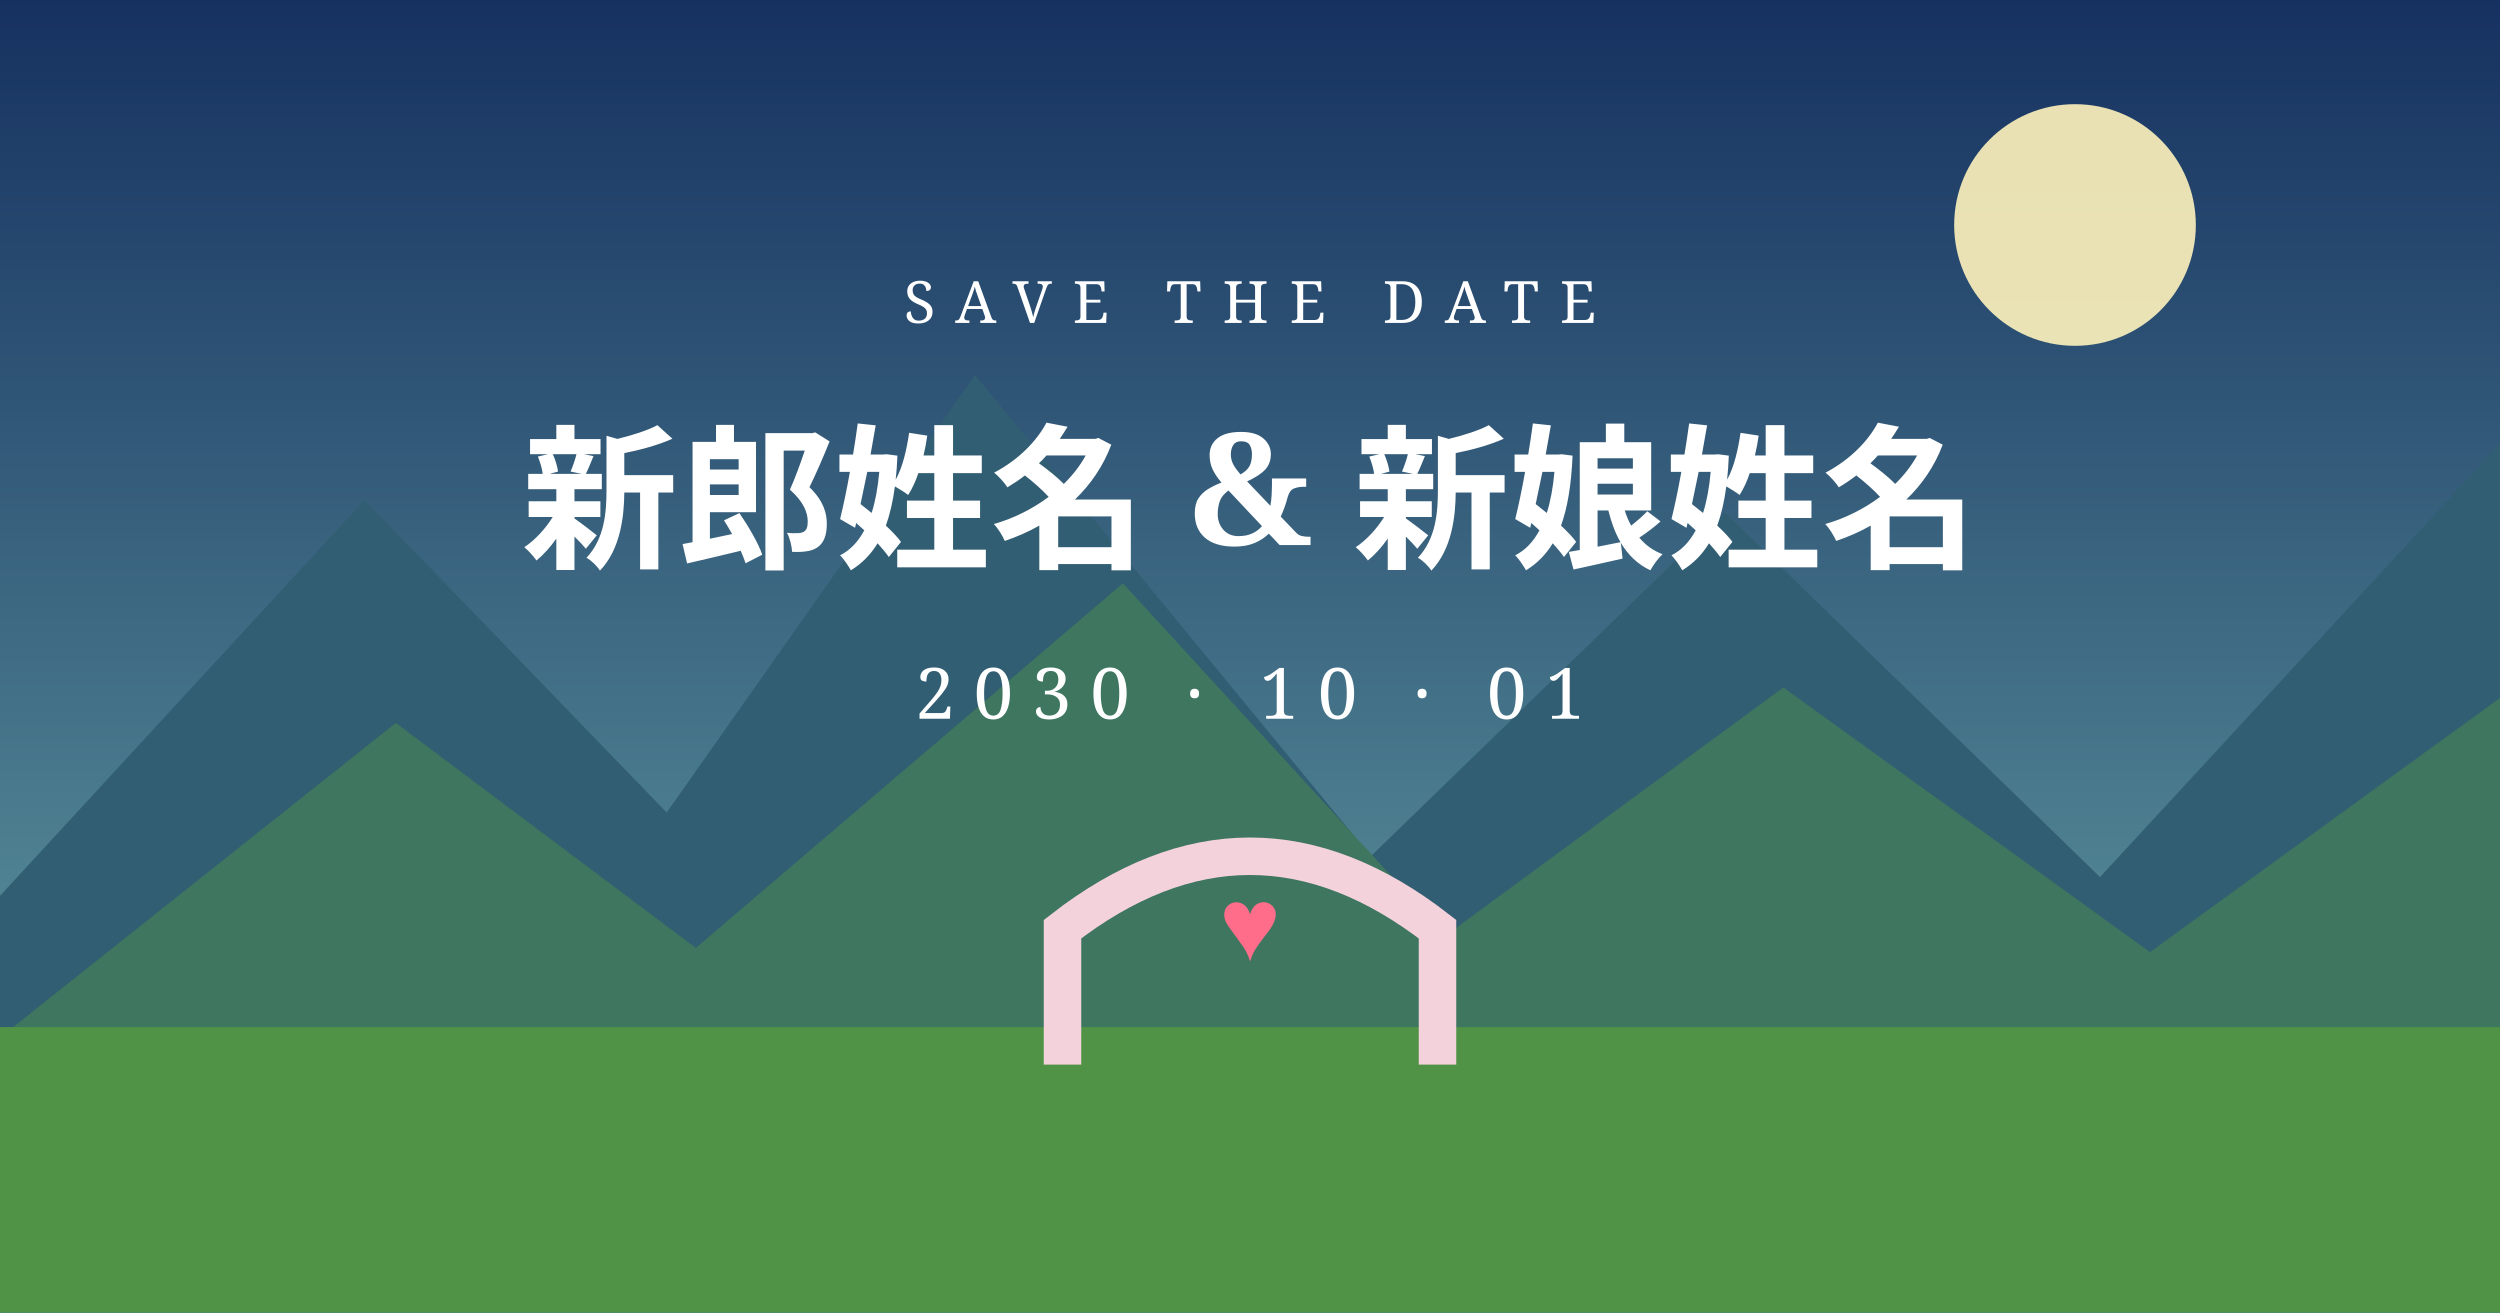
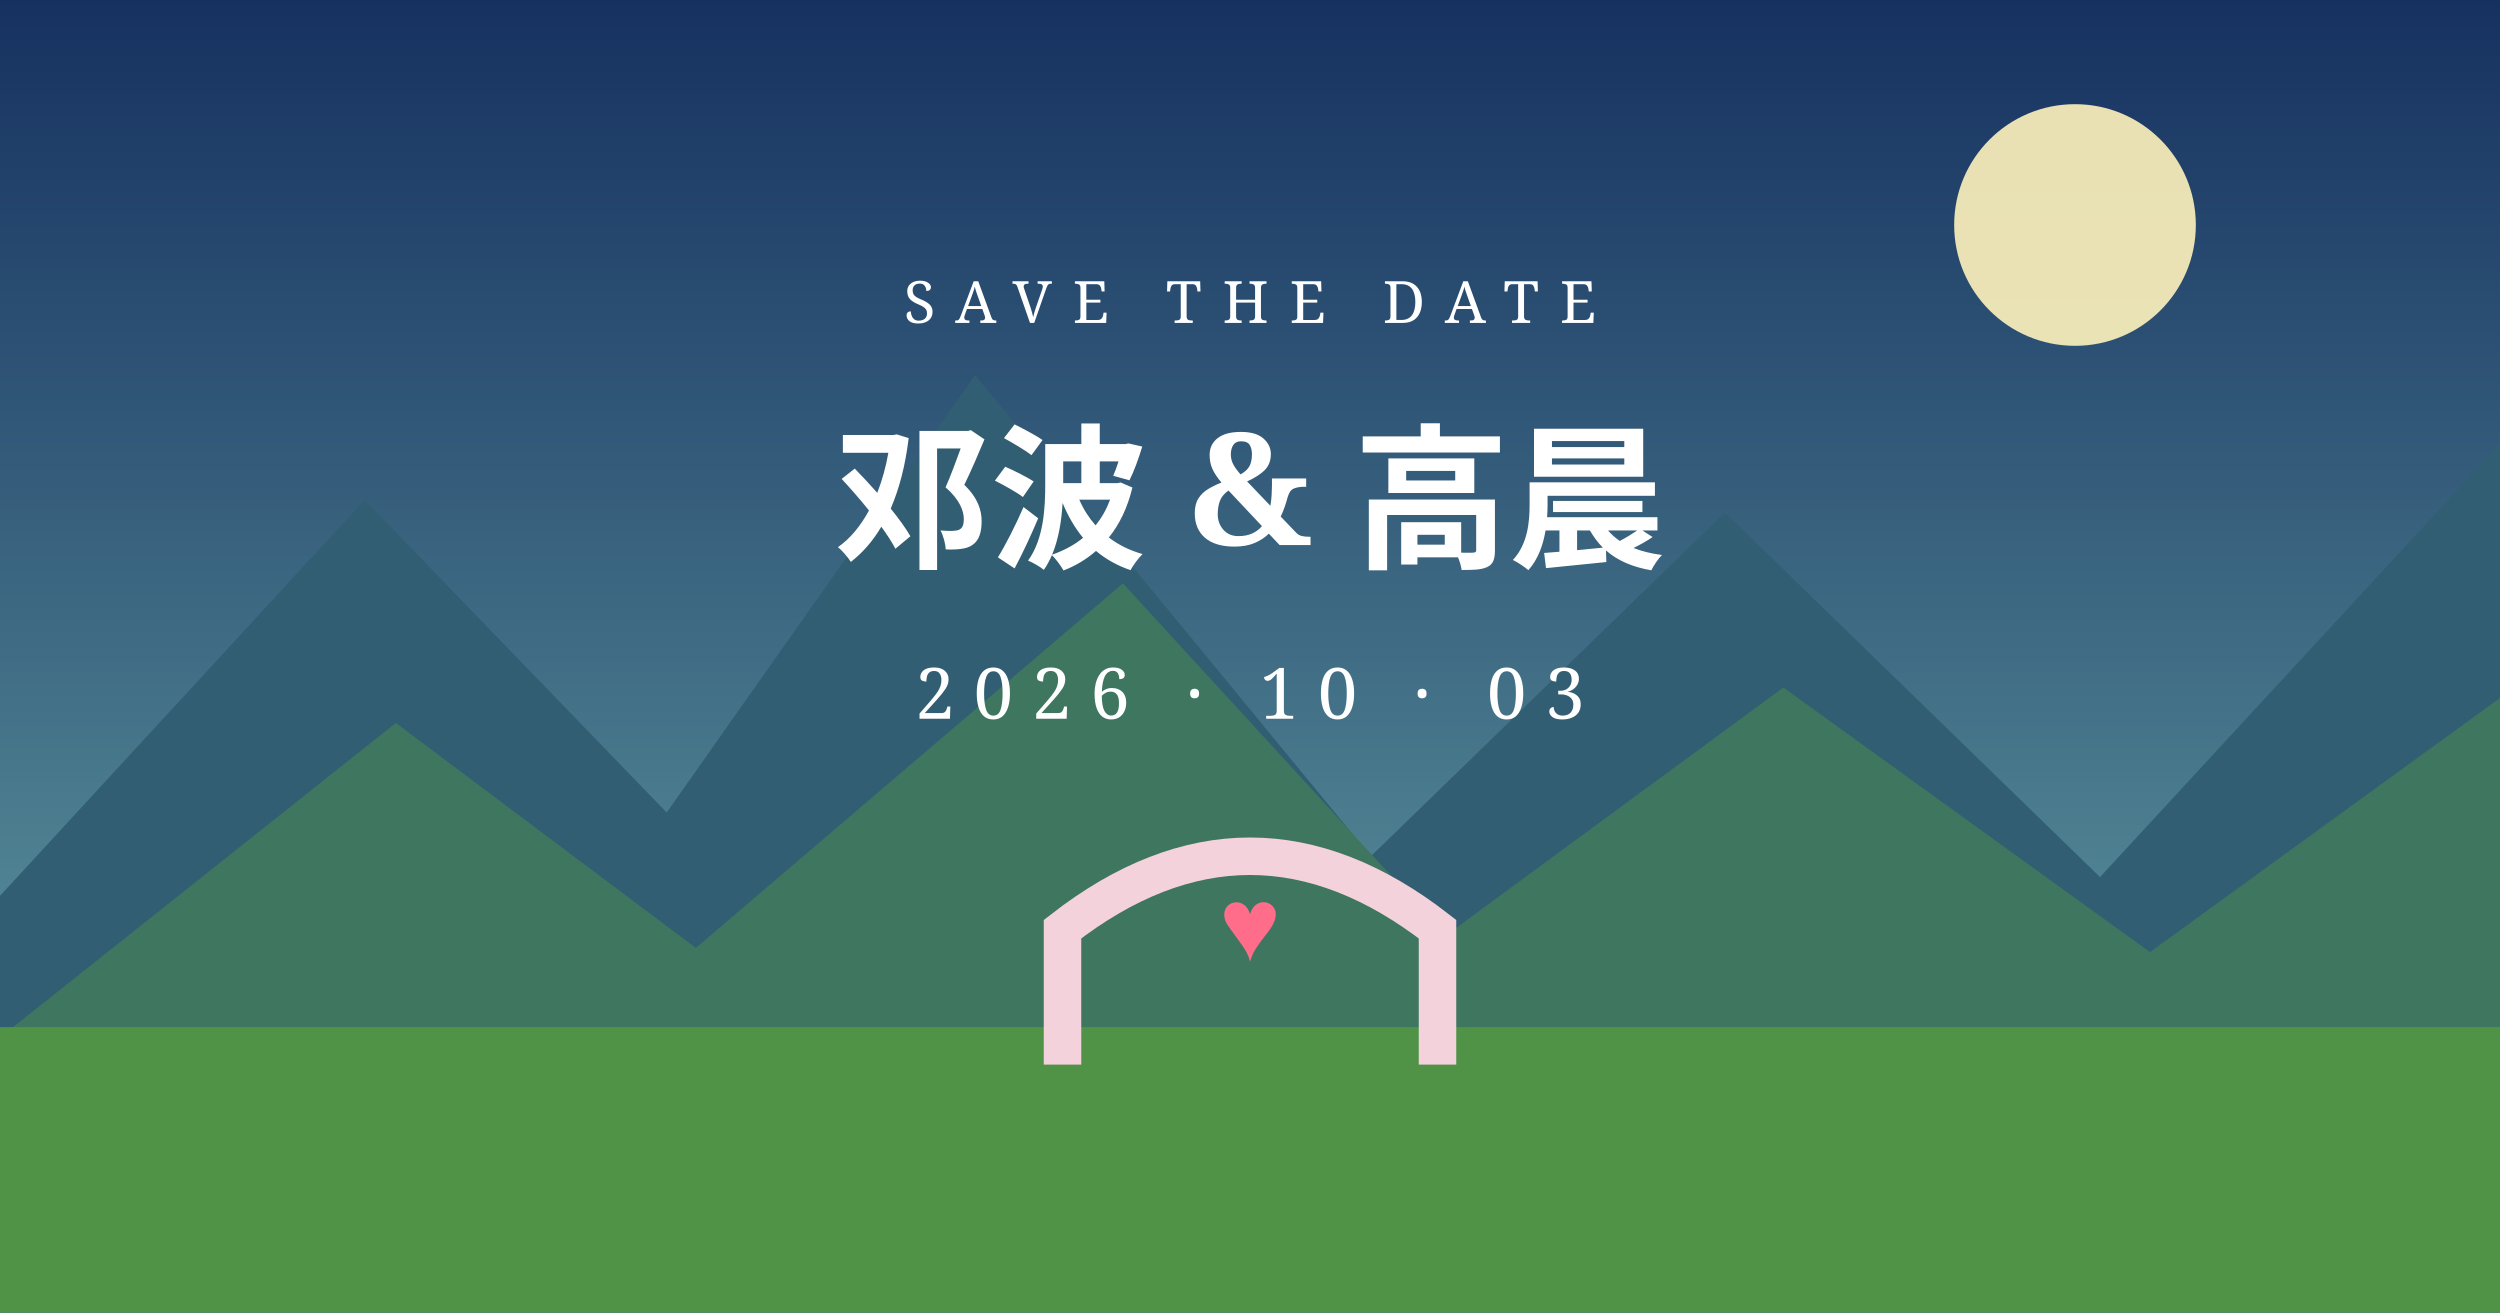
<svg xmlns="http://www.w3.org/2000/svg" width="1200" height="630" viewBox="0 0 1200 630">
  <defs>
    <linearGradient id="sky" x1="0" y1="0" x2="0" y2="1">
      <stop stop-color="#163160" />
      <stop offset="1" stop-color="#6aa9aa" />
    </linearGradient>
  </defs>
  <rect width="1200" height="630" fill="url(#sky)" />
  <circle cx="996" cy="108" r="58" fill="#fff3bc" opacity=".9" />
  <path d="M0 430L175 240l145 150 148-210 190 231 170-165 180 175 192-208v417H0Z" fill="#315e72" />
  <path d="M0 498l190-151 144 108 205-175 155 169 162-119 176 127 168-122v295H0Z" fill="#3e765f" />
  <rect y="493" width="1200" height="137" fill="#509347" />
  <g fill="#fff" text-anchor="middle" font-family="serif">
    <text x="600" y="155" font-size="28" letter-spacing="10">SAVE THE DATE</text>
-     <text x="600" y="267" font-size="75" font-weight="700">新郎姓名  &amp;  新娘姓名</text>
-     <text x="600" y="345" font-size="34" letter-spacing="9">2030 · 10 · 01</text>
+     <text x="600" y="267" font-size="75" font-weight="700">邓波  &amp;  高晨</text>
+     <text x="600" y="345" font-size="34" letter-spacing="9">2026 · 10 · 03</text>
  </g>
  <g transform="translate(510 421)" fill="none" stroke="#f4d2db" stroke-width="18">
    <path d="M0 90V25Q90-45 180 25v65" />
  </g>
  <text x="600" y="461" text-anchor="middle" fill="#ff6d8b" font-size="50">♥</text>
</svg>
